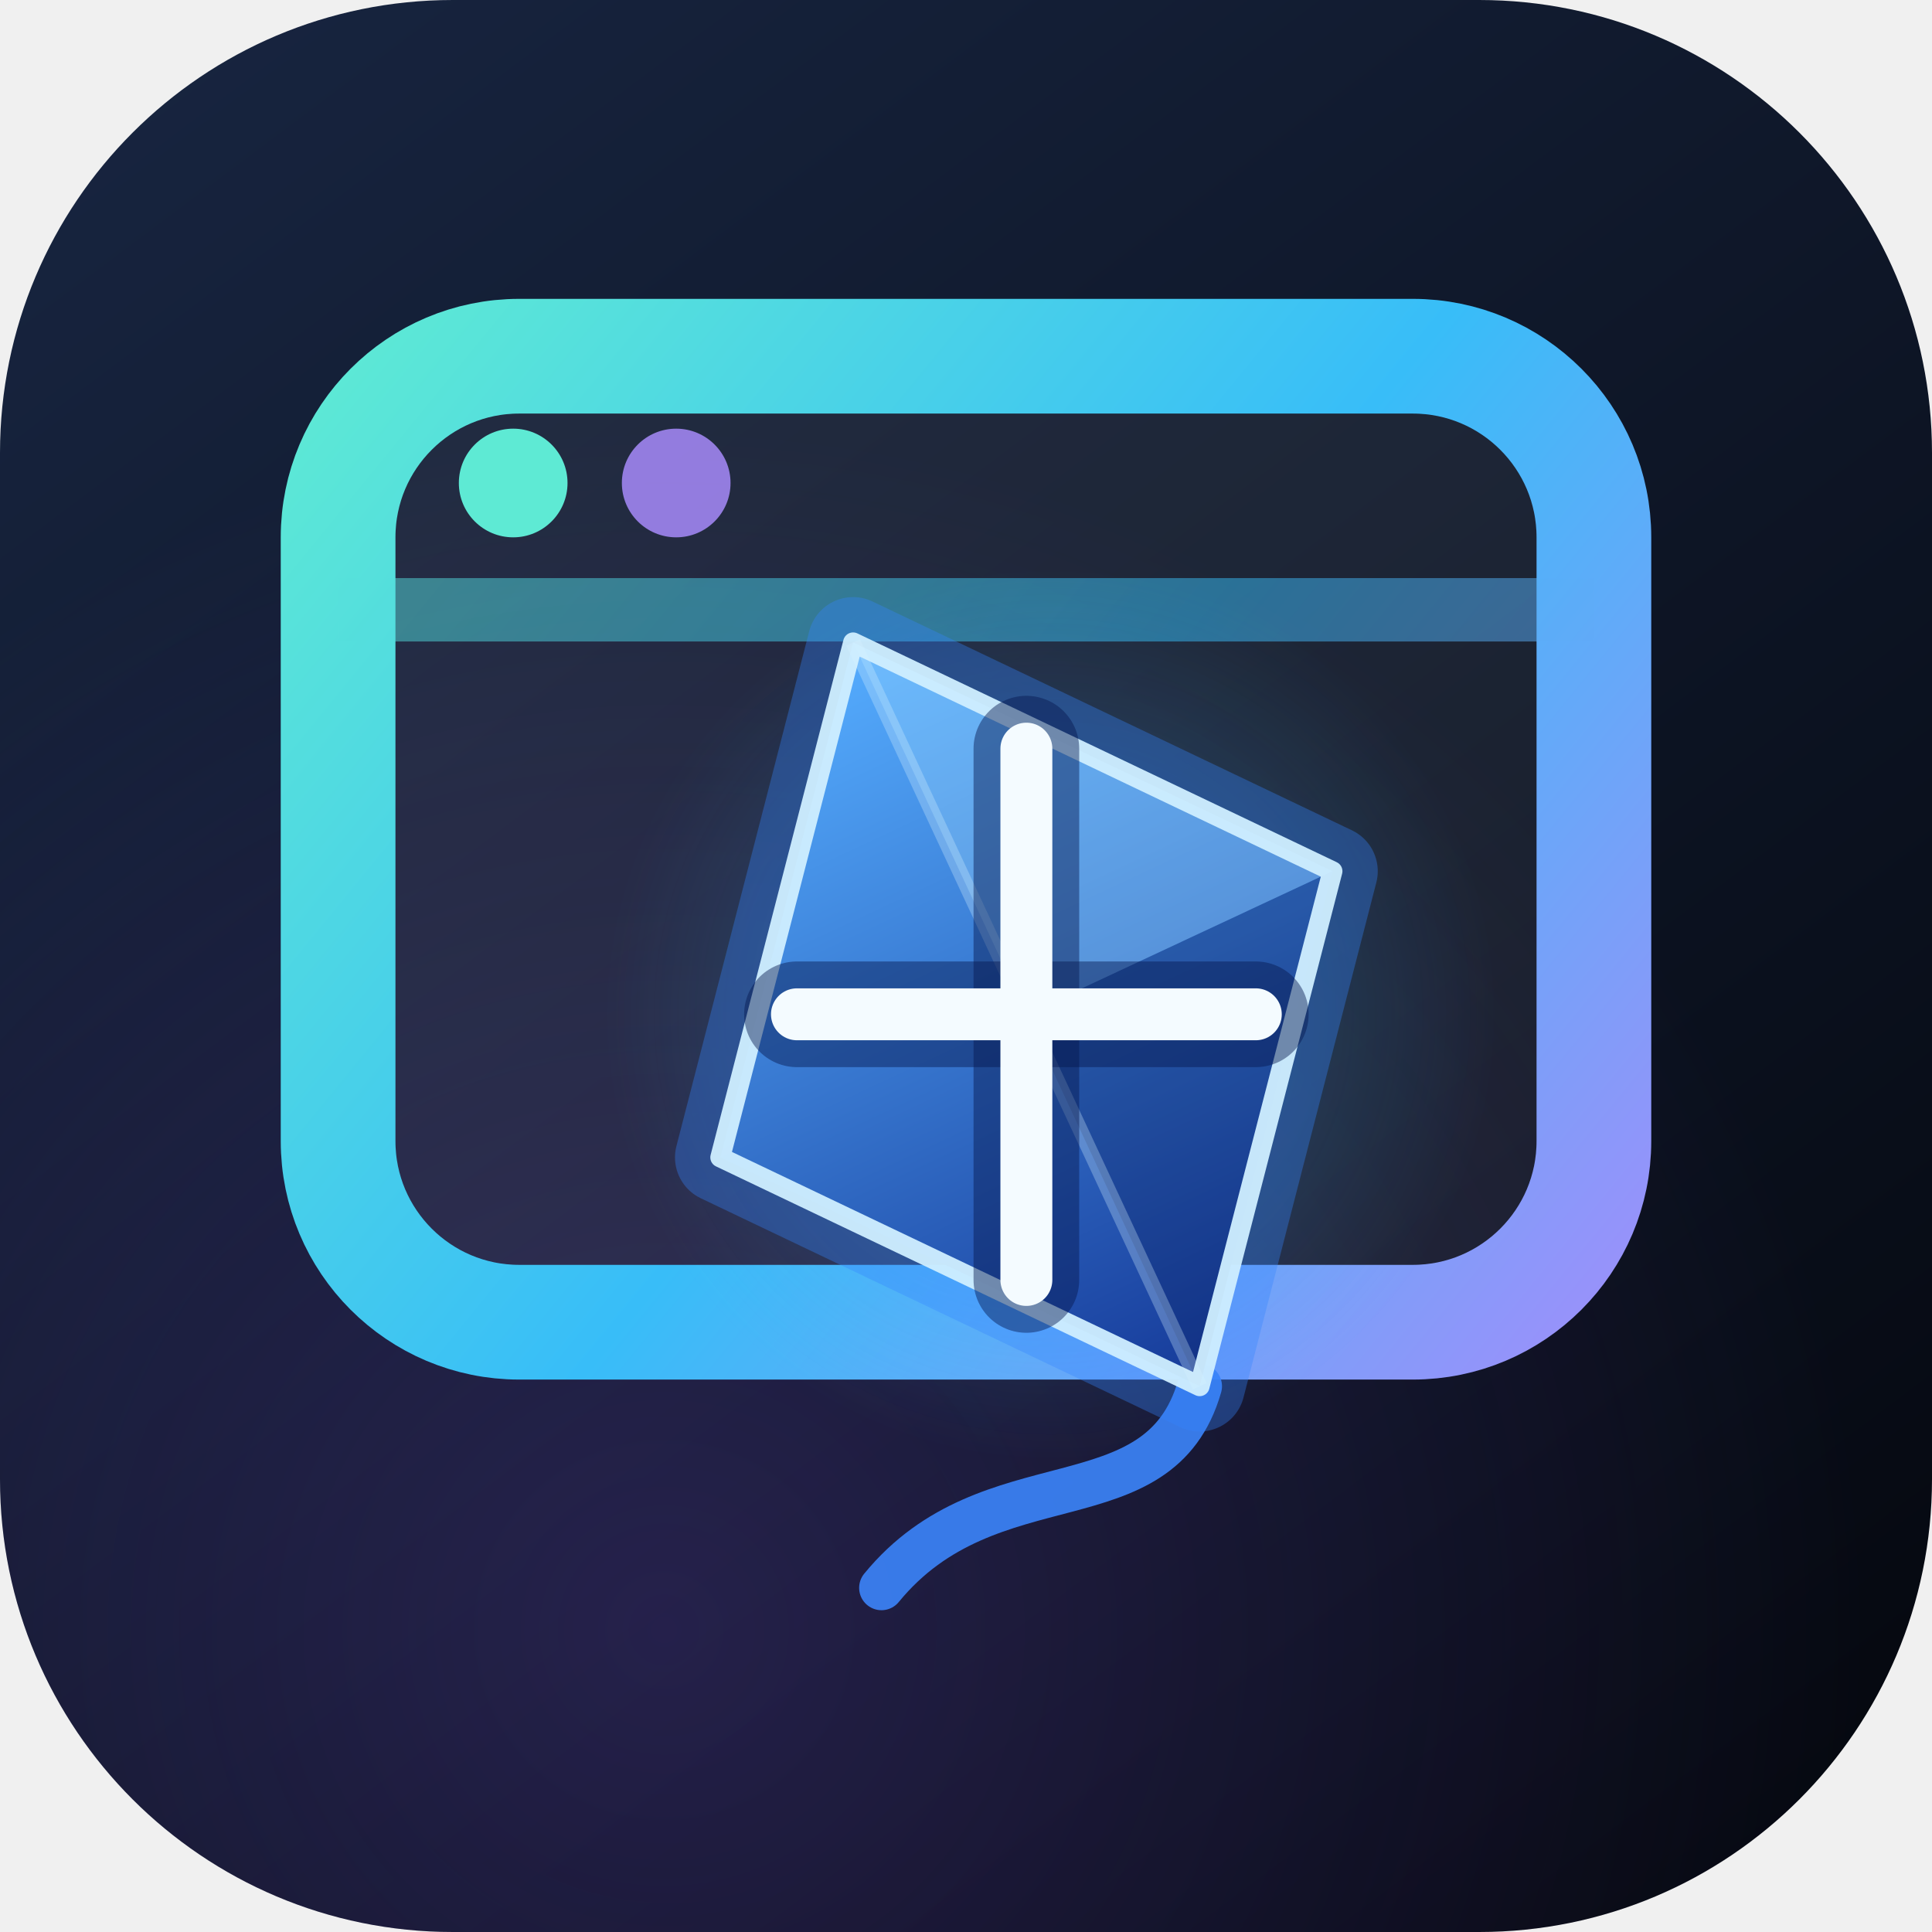
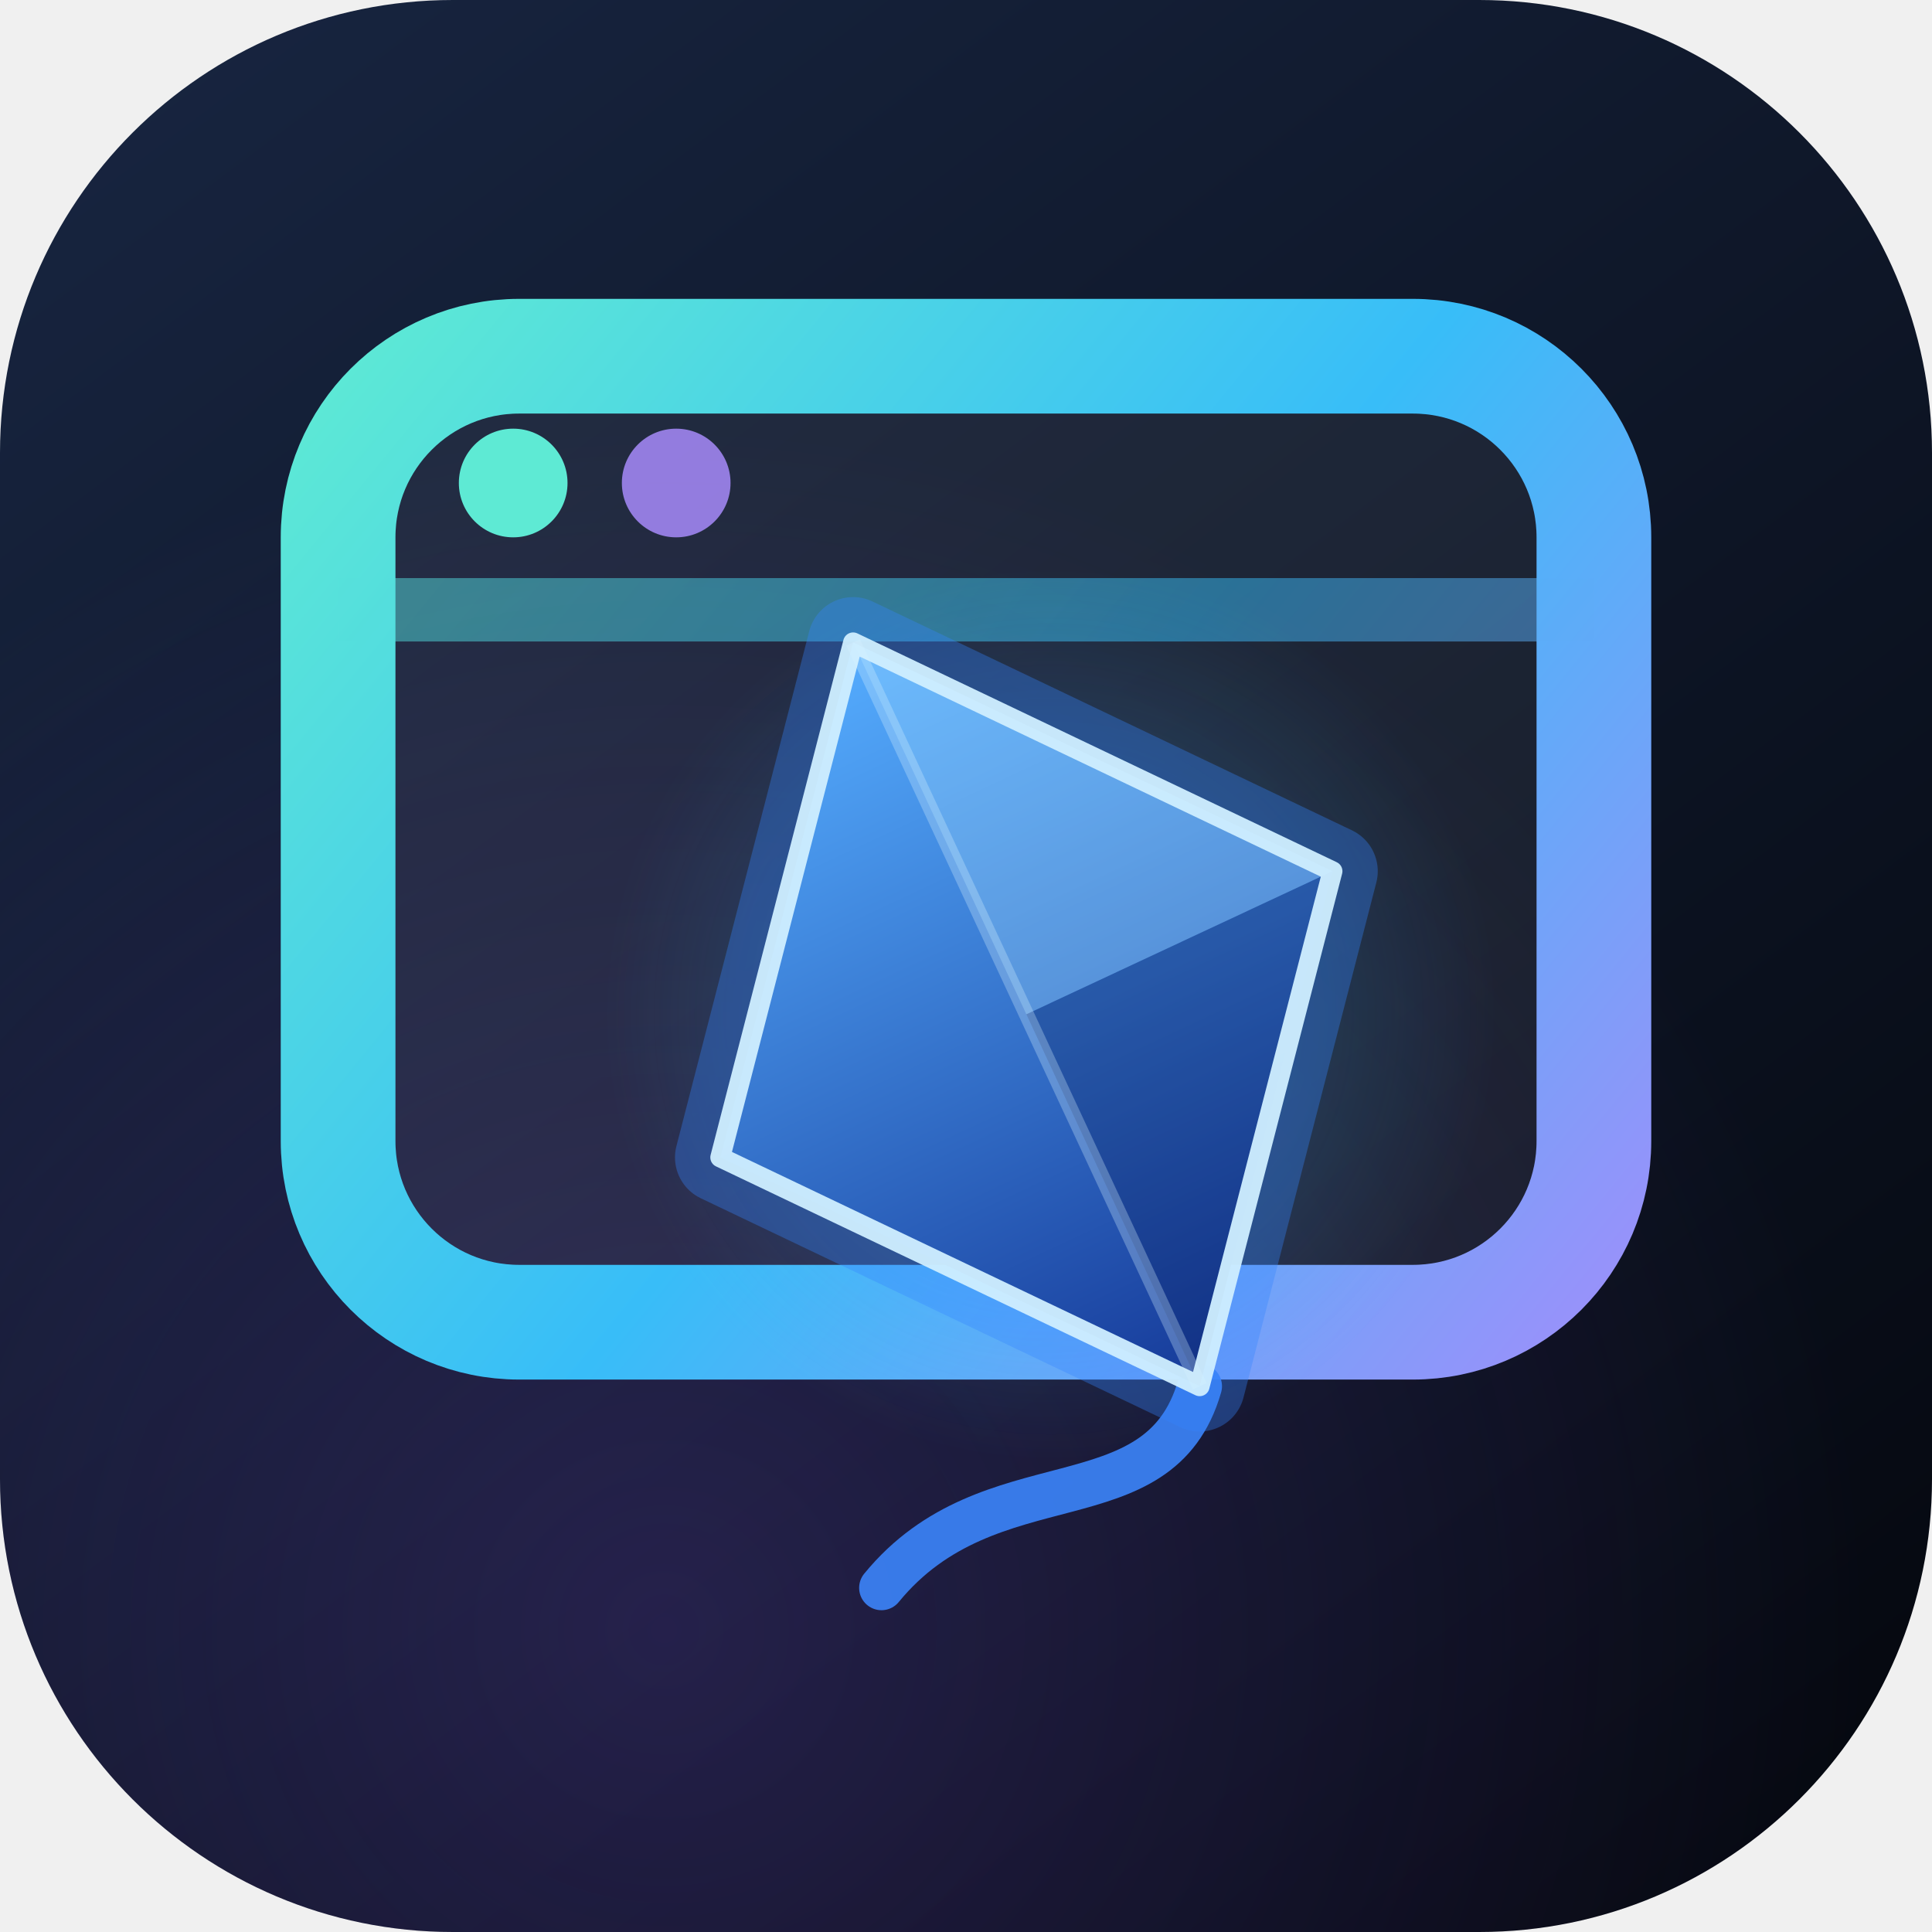
<svg xmlns="http://www.w3.org/2000/svg" width="32" height="32" viewBox="0 0 32 32" fill="none">
  <defs>
    <linearGradient id="tile" x1="4" y1="0" x2="28" y2="32" gradientUnits="userSpaceOnUse">
      <stop stop-color="#17243F" />
      <stop offset="1" stop-color="#05080F" />
    </linearGradient>
    <radialGradient id="halo" cx="11" cy="27" r="20" gradientUnits="userSpaceOnUse">
      <stop stop-color="#8B5CF6" stop-opacity=".2" />
      <stop offset="1" stop-color="#8B5CF6" stop-opacity="0" />
    </radialGradient>
    <linearGradient id="rail" x1="5" y1="6" x2="27" y2="24" gradientUnits="userSpaceOnUse">
      <stop stop-color="#5EEAD4" />
      <stop offset=".5" stop-color="#38BDF8" />
      <stop offset="1" stop-color="#A78BFA" />
    </linearGradient>
    <radialGradient id="glow" cx="17.4" cy="16.8" r="7.4" gradientUnits="userSpaceOnUse">
      <stop stop-color="#38BDF8" stop-opacity=".30" />
      <stop offset="1" stop-color="#38BDF8" stop-opacity="0" />
    </radialGradient>
    <linearGradient id="kite" x1="14.1" y1="10.6" x2="19.9" y2="23.0" gradientUnits="userSpaceOnUse">
      <stop stop-color="#55ADFF" />
      <stop offset="1" stop-color="#163A99" />
    </linearGradient>
  </defs>
  <rect width="32" height="32" rx="7.5" fill="url(#tile)" />
  <rect width="32" height="32" rx="7.5" fill="url(#halo)" />
  <rect x="5.6" y="5.9" width="20.8" height="16" rx="3" fill="#FFFFFF" fill-opacity=".06" stroke="url(#rail)" stroke-width="1.9" />
  <path d="M5.6 10.1 H26.4" stroke="url(#rail)" stroke-width="1.05" stroke-opacity=".5" />
  <circle cx="8.5" cy="8" r=".9" fill="#5EEAD4" />
  <circle cx="11.2" cy="8" r=".9" fill="#A78BFA" fill-opacity=".85" />
  <circle cx="17.4" cy="16.8" r="7.4" fill="url(#glow)" />
  <path d="M19.87 22.96 C 19.2 25.3, 16.4 24.1, 14.6 26.3" stroke="#3B82F6" stroke-opacity=".92" stroke-width=".74" stroke-linecap="round" fill="none" />
  <polygon points="14.13,10.64 22.07,14.43 19.87,22.96 11.93,19.17" fill="none" stroke="#3684FF" stroke-opacity=".35" stroke-width="1.5" stroke-linejoin="round" />
  <polygon points="14.13,10.64 22.07,14.43 19.87,22.96 11.93,19.17" fill="url(#kite)" />
  <polygon points="14.13,10.64 22.07,14.43 17.00,16.80" fill="#A9E0FF" fill-opacity=".30" />
  <polygon points="17.00,16.80 22.07,14.43 19.87,22.96" fill="#06184F" fill-opacity=".28" />
  <polygon points="14.13,10.64 22.07,14.43 19.87,22.96 11.93,19.17" fill="none" stroke="#CFEFFF" stroke-opacity=".95" stroke-width=".33" stroke-linejoin="round" />
  <line x1="14.13" y1="10.64" x2="19.87" y2="22.96" stroke="#D5F2FF" stroke-opacity=".30" stroke-width=".25" />
-   <line x1="17.0" y1="12.4" x2="17.0" y2="21.2" stroke="#06184F" stroke-opacity=".45" stroke-width="1.75" stroke-linecap="round" />
-   <line x1="13.2" y1="16.8" x2="20.8" y2="16.8" stroke="#06184F" stroke-opacity=".45" stroke-width="1.75" stroke-linecap="round" />
-   <line x1="17.0" y1="12.4" x2="17.0" y2="21.2" stroke="#F4FBFF" stroke-width=".86" stroke-linecap="round" />
-   <line x1="13.2" y1="16.8" x2="20.8" y2="16.8" stroke="#F4FBFF" stroke-width=".86" stroke-linecap="round" />
</svg>
